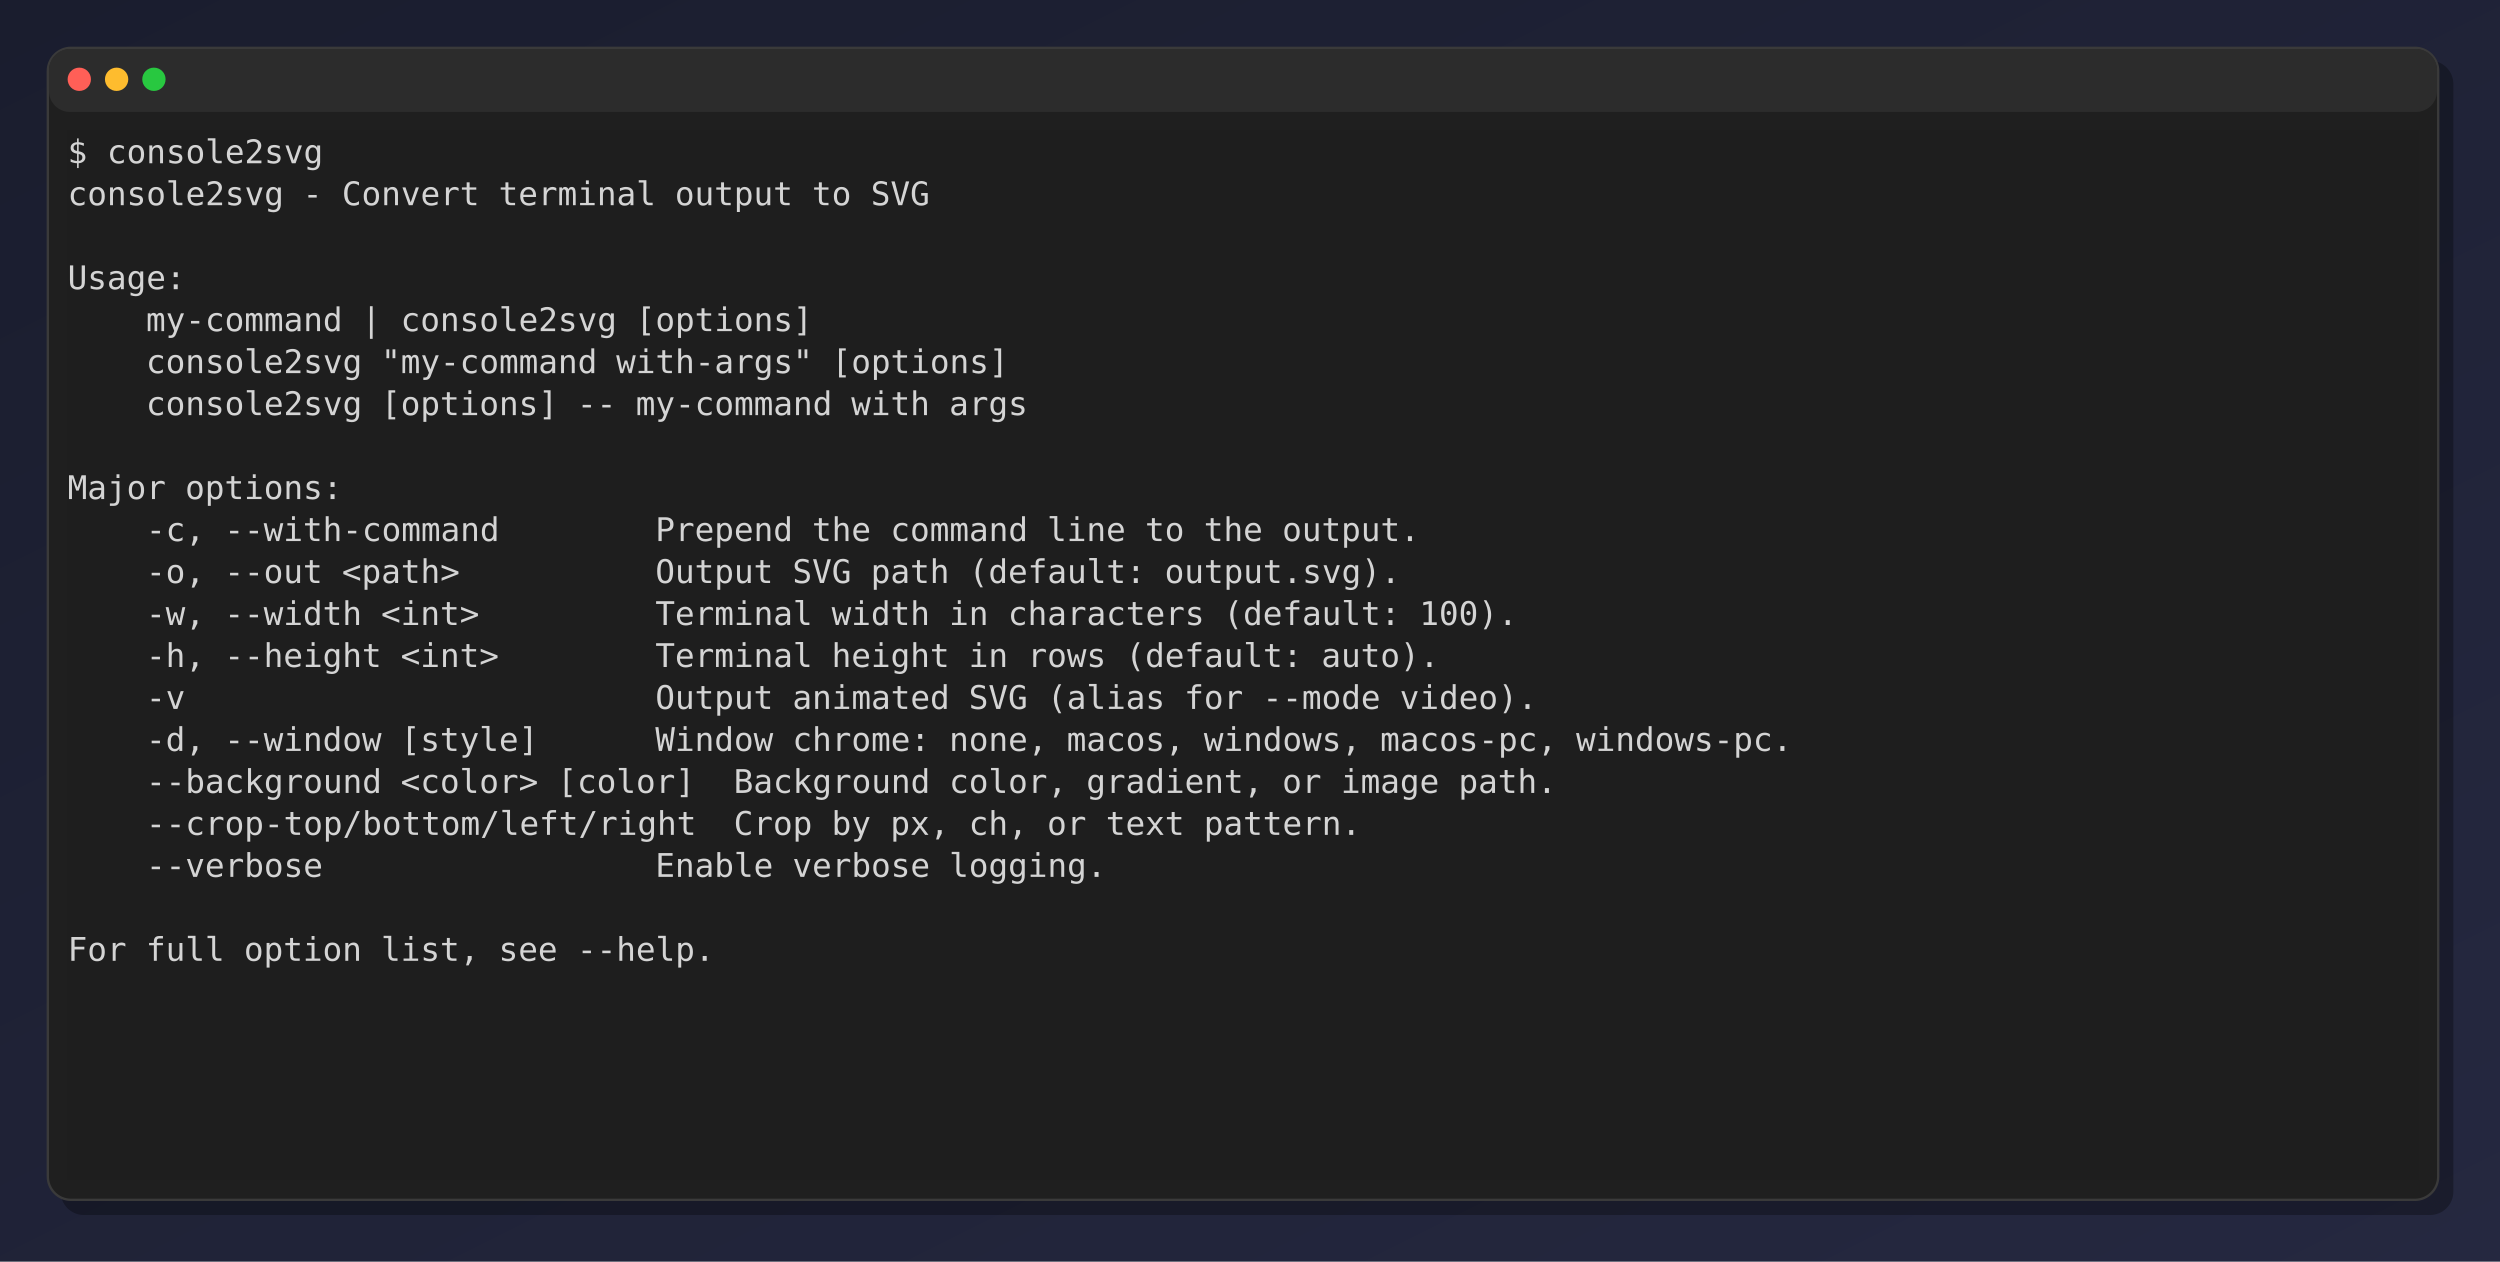
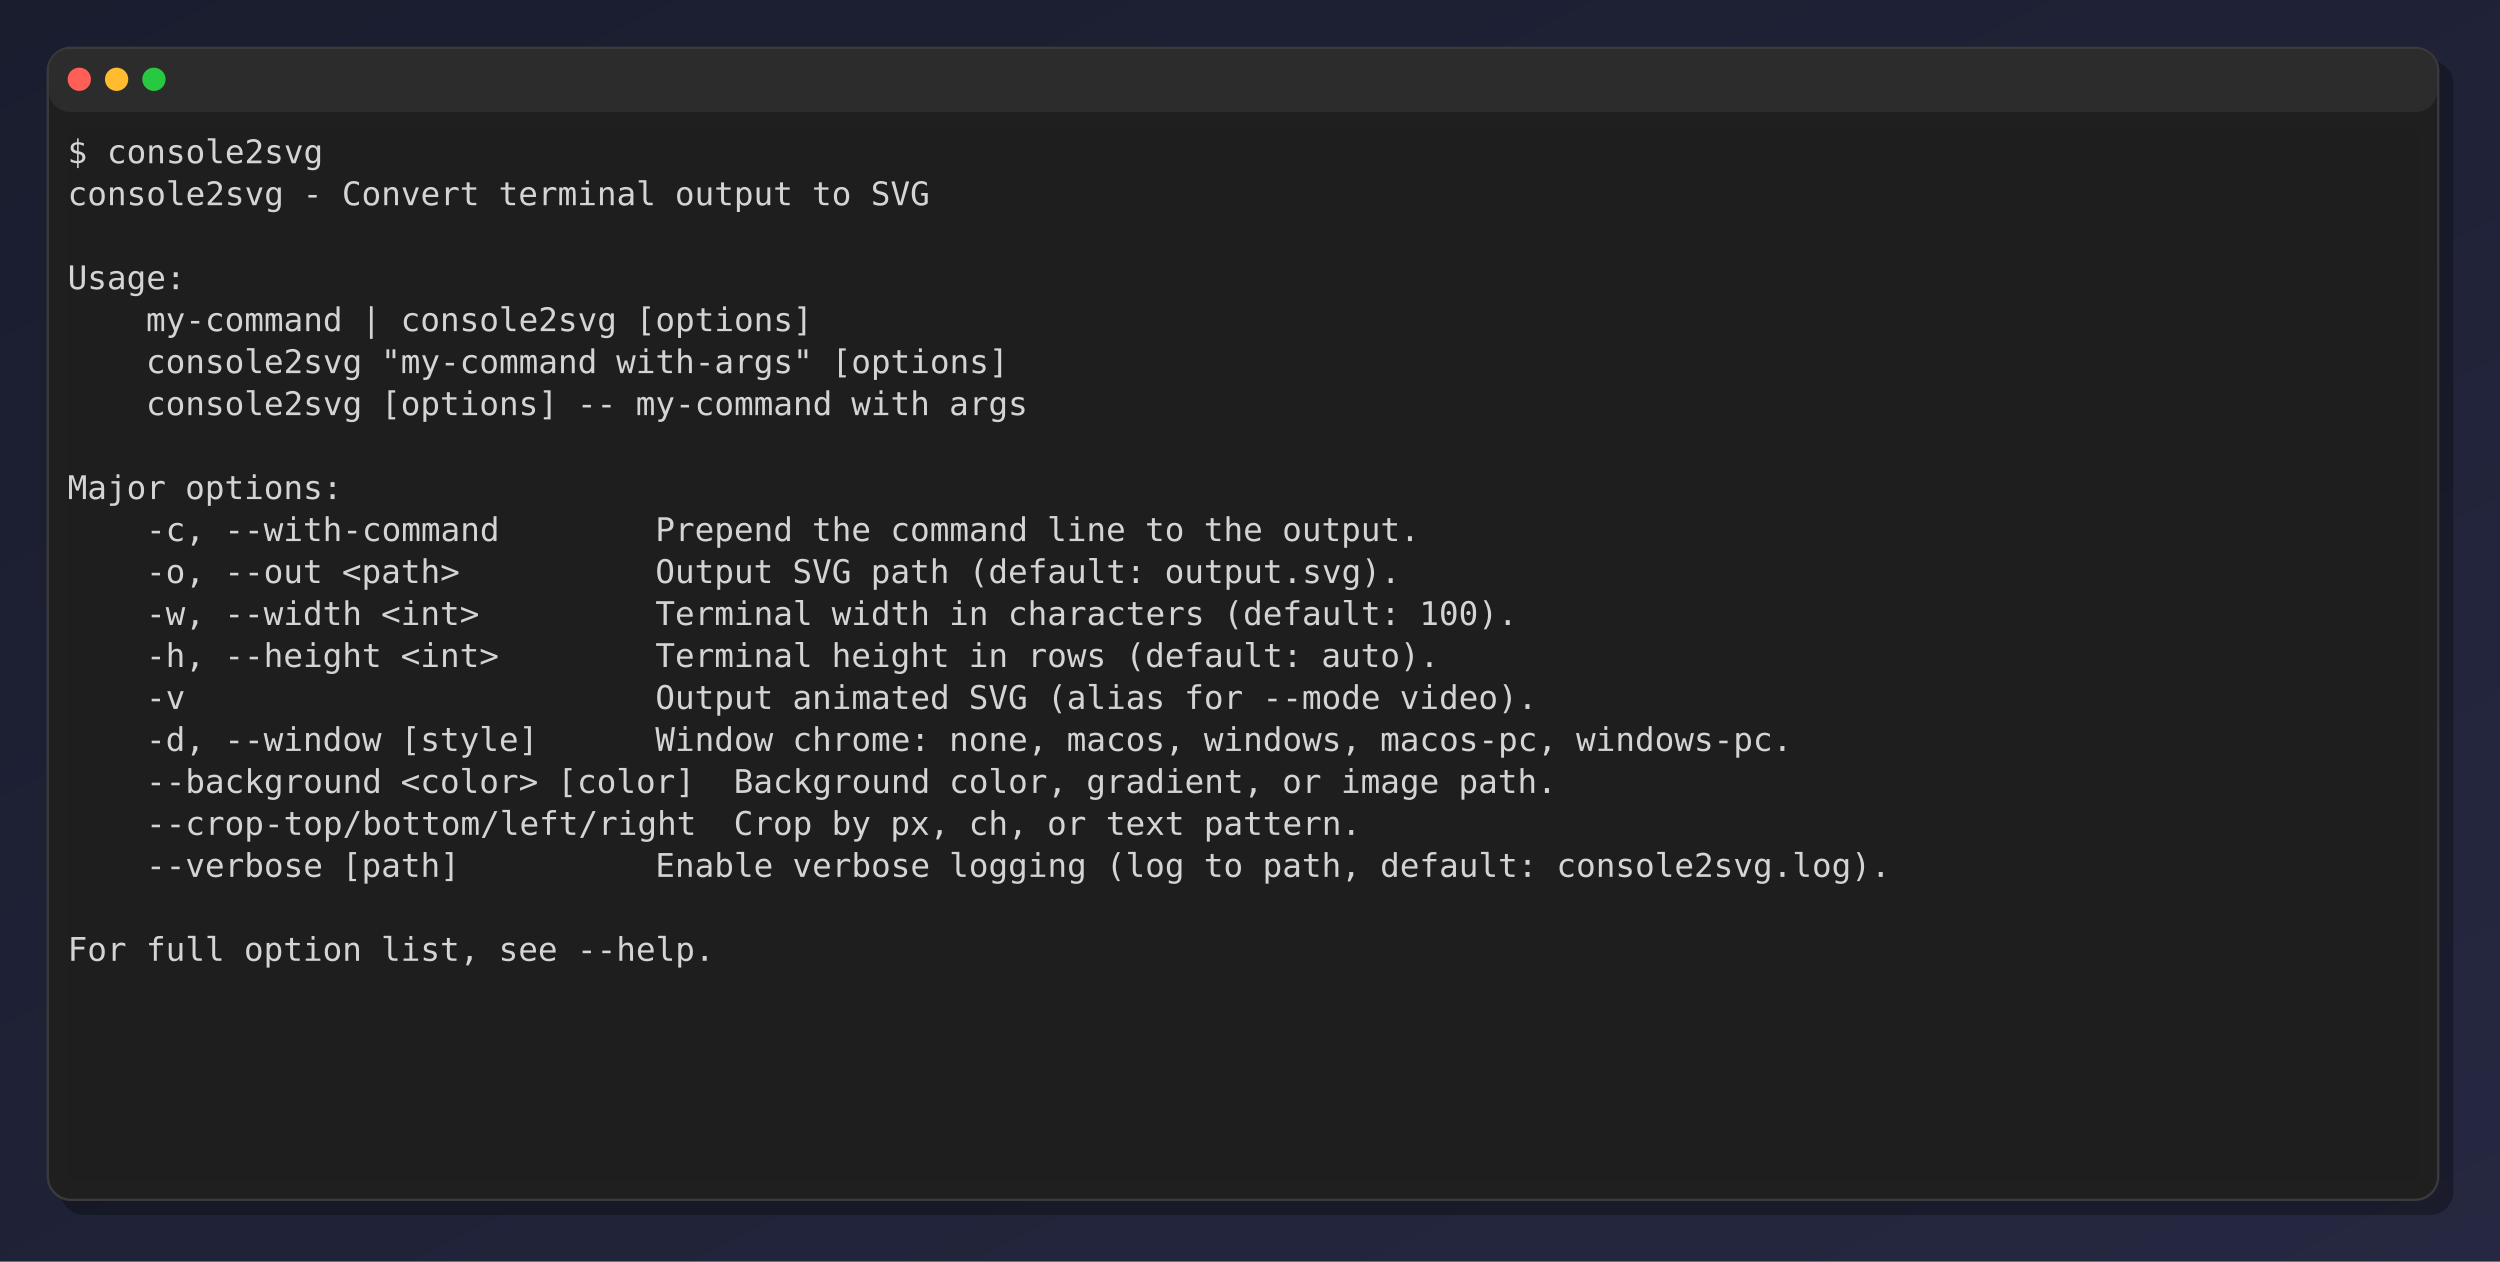
<svg xmlns="http://www.w3.org/2000/svg" viewBox="0 0 1072 541" role="img" aria-label="console2svg output">
  <style>.crt{font-family:ui-monospace,"Cascadia Mono","Segoe UI Mono","SFMono-Regular",Menlo,monospace;font-size:14px;}text{dominant-baseline:alphabetic;}.bg{shape-rendering:crispEdges;}</style>
  <defs>
    <linearGradient id="desktop-bg" x1="0%" y1="0%" x2="100%" y2="100%">
      <stop offset="0%" stop-color="#1a1d2e" />
      <stop offset="100%" stop-color="#252840" />
    </linearGradient>
  </defs>
  <rect width="1072" height="541" fill="url(#desktop-bg)" />
  <rect x="26" y="26" rx="10" ry="10" width="1026" height="495" fill="black" fill-opacity="0.3" />
  <rect x="20.5" y="20.5" rx="10" ry="10" width="1025" height="494" fill="#1f1f1f" stroke="#3a3a3a" />
  <rect x="21" y="21" rx="9" ry="9" width="1024" height="27" fill="#2c2c2c" />
  <circle cx="34" cy="34" r="5" fill="#ff5f57" />
  <circle cx="50" cy="34" r="5" fill="#febc2e" />
  <circle cx="66" cy="34" r="5" fill="#28c840" />
  <rect x="29" y="56" width="1008" height="18" fill="#1e1e1e" />
  <text class="crt" x="29" y="70" fill="#d4d4d4">$ console2svg</text>
  <g transform="translate(29 74)">
    <rect width="1008" height="432" fill="#1e1e1e" />
    <text class="crt" x="0" y="14" fill="#d4d4d4" textLength="92.4" lengthAdjust="spacingAndGlyphs">console2svg</text>
    <text class="crt" x="100.8" y="14" fill="#d4d4d4" textLength="8.4" lengthAdjust="spacingAndGlyphs">-</text>
    <text class="crt" x="117.6" y="14" fill="#d4d4d4" textLength="58.8" lengthAdjust="spacingAndGlyphs">Convert</text>
    <text class="crt" x="184.8" y="14" fill="#d4d4d4" textLength="67.2" lengthAdjust="spacingAndGlyphs">terminal</text>
    <text class="crt" x="260.4" y="14" fill="#d4d4d4" textLength="50.4" lengthAdjust="spacingAndGlyphs">output</text>
    <text class="crt" x="319.2" y="14" fill="#d4d4d4" textLength="16.8" lengthAdjust="spacingAndGlyphs">to</text>
    <text class="crt" x="344.4" y="14" fill="#d4d4d4" textLength="25.2" lengthAdjust="spacingAndGlyphs">SVG</text>
    <text class="crt" x="0" y="50" fill="#d4d4d4" textLength="50.4" lengthAdjust="spacingAndGlyphs">Usage:</text>
    <text class="crt" x="33.6" y="68" fill="#d4d4d4" textLength="84" lengthAdjust="spacingAndGlyphs">my-command</text>
    <text class="crt" x="126" y="68" fill="#d4d4d4" textLength="8.4" lengthAdjust="spacingAndGlyphs">|</text>
    <text class="crt" x="142.8" y="68" fill="#d4d4d4" textLength="92.4" lengthAdjust="spacingAndGlyphs">console2svg</text>
    <text class="crt" x="243.6" y="68" fill="#d4d4d4" textLength="75.6" lengthAdjust="spacingAndGlyphs">[options]</text>
    <text class="crt" x="33.6" y="86" fill="#d4d4d4" textLength="92.4" lengthAdjust="spacingAndGlyphs">console2svg</text>
    <text class="crt" x="134.4" y="86" fill="#d4d4d4" textLength="92.4" lengthAdjust="spacingAndGlyphs">"my-command</text>
    <text class="crt" x="235.2" y="86" fill="#d4d4d4" textLength="84" lengthAdjust="spacingAndGlyphs">with-args"</text>
    <text class="crt" x="327.6" y="86" fill="#d4d4d4" textLength="75.6" lengthAdjust="spacingAndGlyphs">[options]</text>
    <text class="crt" x="33.6" y="104" fill="#d4d4d4" textLength="92.4" lengthAdjust="spacingAndGlyphs">console2svg</text>
    <text class="crt" x="134.4" y="104" fill="#d4d4d4" textLength="75.6" lengthAdjust="spacingAndGlyphs">[options]</text>
    <text class="crt" x="218.4" y="104" fill="#d4d4d4" textLength="16.8" lengthAdjust="spacingAndGlyphs">--</text>
    <text class="crt" x="243.6" y="104" fill="#d4d4d4" textLength="84" lengthAdjust="spacingAndGlyphs">my-command</text>
    <text class="crt" x="336" y="104" fill="#d4d4d4" textLength="33.6" lengthAdjust="spacingAndGlyphs">with</text>
    <text class="crt" x="378" y="104" fill="#d4d4d4" textLength="33.6" lengthAdjust="spacingAndGlyphs">args</text>
    <text class="crt" x="0" y="140" fill="#d4d4d4" textLength="42" lengthAdjust="spacingAndGlyphs">Major</text>
    <text class="crt" x="50.4" y="140" fill="#d4d4d4" textLength="67.2" lengthAdjust="spacingAndGlyphs">options:</text>
    <text class="crt" x="33.6" y="158" fill="#d4d4d4" textLength="25.2" lengthAdjust="spacingAndGlyphs">-c,</text>
    <text class="crt" x="67.2" y="158" fill="#d4d4d4" textLength="117.6" lengthAdjust="spacingAndGlyphs">--with-command</text>
    <text class="crt" x="252" y="158" fill="#d4d4d4" textLength="58.8" lengthAdjust="spacingAndGlyphs">Prepend</text>
    <text class="crt" x="319.2" y="158" fill="#d4d4d4" textLength="25.2" lengthAdjust="spacingAndGlyphs">the</text>
    <text class="crt" x="352.8" y="158" fill="#d4d4d4" textLength="58.8" lengthAdjust="spacingAndGlyphs">command</text>
    <text class="crt" x="420" y="158" fill="#d4d4d4" textLength="33.6" lengthAdjust="spacingAndGlyphs">line</text>
    <text class="crt" x="462" y="158" fill="#d4d4d4" textLength="16.8" lengthAdjust="spacingAndGlyphs">to</text>
    <text class="crt" x="487.2" y="158" fill="#d4d4d4" textLength="25.2" lengthAdjust="spacingAndGlyphs">the</text>
    <text class="crt" x="520.8" y="158" fill="#d4d4d4" textLength="58.8" lengthAdjust="spacingAndGlyphs">output.</text>
    <text class="crt" x="33.6" y="176" fill="#d4d4d4" textLength="25.2" lengthAdjust="spacingAndGlyphs">-o,</text>
    <text class="crt" x="67.2" y="176" fill="#d4d4d4" textLength="42" lengthAdjust="spacingAndGlyphs">--out</text>
    <text class="crt" x="117.6" y="176" fill="#d4d4d4" textLength="50.4" lengthAdjust="spacingAndGlyphs">&lt;path&gt;</text>
    <text class="crt" x="252" y="176" fill="#d4d4d4" textLength="50.4" lengthAdjust="spacingAndGlyphs">Output</text>
    <text class="crt" x="310.8" y="176" fill="#d4d4d4" textLength="25.2" lengthAdjust="spacingAndGlyphs">SVG</text>
    <text class="crt" x="344.4" y="176" fill="#d4d4d4" textLength="33.6" lengthAdjust="spacingAndGlyphs">path</text>
    <text class="crt" x="386.4" y="176" fill="#d4d4d4" textLength="75.6" lengthAdjust="spacingAndGlyphs">(default:</text>
    <text class="crt" x="470.4" y="176" fill="#d4d4d4" textLength="100.8" lengthAdjust="spacingAndGlyphs">output.svg).</text>
    <text class="crt" x="33.6" y="194" fill="#d4d4d4" textLength="25.2" lengthAdjust="spacingAndGlyphs">-w,</text>
    <text class="crt" x="67.2" y="194" fill="#d4d4d4" textLength="58.8" lengthAdjust="spacingAndGlyphs">--width</text>
    <text class="crt" x="134.4" y="194" fill="#d4d4d4" textLength="42" lengthAdjust="spacingAndGlyphs">&lt;int&gt;</text>
    <text class="crt" x="252" y="194" fill="#d4d4d4" textLength="67.2" lengthAdjust="spacingAndGlyphs">Terminal</text>
    <text class="crt" x="327.6" y="194" fill="#d4d4d4" textLength="42" lengthAdjust="spacingAndGlyphs">width</text>
    <text class="crt" x="378" y="194" fill="#d4d4d4" textLength="16.8" lengthAdjust="spacingAndGlyphs">in</text>
    <text class="crt" x="403.2" y="194" fill="#d4d4d4" textLength="84" lengthAdjust="spacingAndGlyphs">characters</text>
    <text class="crt" x="495.6" y="194" fill="#d4d4d4" textLength="75.6" lengthAdjust="spacingAndGlyphs">(default:</text>
    <text class="crt" x="579.6" y="194" fill="#d4d4d4" textLength="42" lengthAdjust="spacingAndGlyphs">100).</text>
    <text class="crt" x="33.6" y="212" fill="#d4d4d4" textLength="25.2" lengthAdjust="spacingAndGlyphs">-h,</text>
    <text class="crt" x="67.2" y="212" fill="#d4d4d4" textLength="67.2" lengthAdjust="spacingAndGlyphs">--height</text>
    <text class="crt" x="142.8" y="212" fill="#d4d4d4" textLength="42" lengthAdjust="spacingAndGlyphs">&lt;int&gt;</text>
    <text class="crt" x="252" y="212" fill="#d4d4d4" textLength="67.2" lengthAdjust="spacingAndGlyphs">Terminal</text>
    <text class="crt" x="327.6" y="212" fill="#d4d4d4" textLength="50.4" lengthAdjust="spacingAndGlyphs">height</text>
    <text class="crt" x="386.4" y="212" fill="#d4d4d4" textLength="16.8" lengthAdjust="spacingAndGlyphs">in</text>
    <text class="crt" x="411.6" y="212" fill="#d4d4d4" textLength="33.6" lengthAdjust="spacingAndGlyphs">rows</text>
    <text class="crt" x="453.6" y="212" fill="#d4d4d4" textLength="75.6" lengthAdjust="spacingAndGlyphs">(default:</text>
    <text class="crt" x="537.6" y="212" fill="#d4d4d4" textLength="50.4" lengthAdjust="spacingAndGlyphs">auto).</text>
    <text class="crt" x="33.6" y="230" fill="#d4d4d4" textLength="16.8" lengthAdjust="spacingAndGlyphs">-v</text>
    <text class="crt" x="252" y="230" fill="#d4d4d4" textLength="50.4" lengthAdjust="spacingAndGlyphs">Output</text>
    <text class="crt" x="310.8" y="230" fill="#d4d4d4" textLength="67.2" lengthAdjust="spacingAndGlyphs">animated</text>
    <text class="crt" x="386.4" y="230" fill="#d4d4d4" textLength="25.2" lengthAdjust="spacingAndGlyphs">SVG</text>
    <text class="crt" x="420" y="230" fill="#d4d4d4" textLength="50.4" lengthAdjust="spacingAndGlyphs">(alias</text>
    <text class="crt" x="478.8" y="230" fill="#d4d4d4" textLength="25.2" lengthAdjust="spacingAndGlyphs">for</text>
    <text class="crt" x="512.4" y="230" fill="#d4d4d4" textLength="50.4" lengthAdjust="spacingAndGlyphs">--mode</text>
    <text class="crt" x="571.2" y="230" fill="#d4d4d4" textLength="58.8" lengthAdjust="spacingAndGlyphs">video).</text>
    <text class="crt" x="33.6" y="248" fill="#d4d4d4" textLength="25.2" lengthAdjust="spacingAndGlyphs">-d,</text>
    <text class="crt" x="67.2" y="248" fill="#d4d4d4" textLength="67.2" lengthAdjust="spacingAndGlyphs">--window</text>
    <text class="crt" x="142.8" y="248" fill="#d4d4d4" textLength="58.8" lengthAdjust="spacingAndGlyphs">[style]</text>
    <text class="crt" x="252" y="248" fill="#d4d4d4" textLength="50.4" lengthAdjust="spacingAndGlyphs">Window</text>
    <text class="crt" x="310.8" y="248" fill="#d4d4d4" textLength="58.8" lengthAdjust="spacingAndGlyphs">chrome:</text>
    <text class="crt" x="378" y="248" fill="#d4d4d4" textLength="42" lengthAdjust="spacingAndGlyphs">none,</text>
    <text class="crt" x="428.4" y="248" fill="#d4d4d4" textLength="50.4" lengthAdjust="spacingAndGlyphs">macos,</text>
    <text class="crt" x="487.2" y="248" fill="#d4d4d4" textLength="67.2" lengthAdjust="spacingAndGlyphs">windows,</text>
    <text class="crt" x="562.8" y="248" fill="#d4d4d4" textLength="75.6" lengthAdjust="spacingAndGlyphs">macos-pc,</text>
    <text class="crt" x="646.8" y="248" fill="#d4d4d4" textLength="92.4" lengthAdjust="spacingAndGlyphs">windows-pc.</text>
    <text class="crt" x="33.6" y="266" fill="#d4d4d4" textLength="100.8" lengthAdjust="spacingAndGlyphs">--background</text>
    <text class="crt" x="142.8" y="266" fill="#d4d4d4" textLength="58.8" lengthAdjust="spacingAndGlyphs">&lt;color&gt;</text>
    <text class="crt" x="210" y="266" fill="#d4d4d4" textLength="58.8" lengthAdjust="spacingAndGlyphs">[color]</text>
    <text class="crt" x="285.6" y="266" fill="#d4d4d4" textLength="84" lengthAdjust="spacingAndGlyphs">Background</text>
    <text class="crt" x="378" y="266" fill="#d4d4d4" textLength="50.4" lengthAdjust="spacingAndGlyphs">color,</text>
    <text class="crt" x="436.8" y="266" fill="#d4d4d4" textLength="75.6" lengthAdjust="spacingAndGlyphs">gradient,</text>
    <text class="crt" x="520.8" y="266" fill="#d4d4d4" textLength="16.8" lengthAdjust="spacingAndGlyphs">or</text>
    <text class="crt" x="546" y="266" fill="#d4d4d4" textLength="42" lengthAdjust="spacingAndGlyphs">image</text>
    <text class="crt" x="596.4" y="266" fill="#d4d4d4" textLength="42" lengthAdjust="spacingAndGlyphs">path.</text>
    <text class="crt" x="33.6" y="284" fill="#d4d4d4" textLength="235.2" lengthAdjust="spacingAndGlyphs">--crop-top/bottom/left/right</text>
    <text class="crt" x="285.6" y="284" fill="#d4d4d4" textLength="33.6" lengthAdjust="spacingAndGlyphs">Crop</text>
    <text class="crt" x="327.6" y="284" fill="#d4d4d4" textLength="16.8" lengthAdjust="spacingAndGlyphs">by</text>
    <text class="crt" x="352.8" y="284" fill="#d4d4d4" textLength="25.2" lengthAdjust="spacingAndGlyphs">px,</text>
    <text class="crt" x="386.4" y="284" fill="#d4d4d4" textLength="25.2" lengthAdjust="spacingAndGlyphs">ch,</text>
    <text class="crt" x="420" y="284" fill="#d4d4d4" textLength="16.8" lengthAdjust="spacingAndGlyphs">or</text>
    <text class="crt" x="445.2" y="284" fill="#d4d4d4" textLength="33.6" lengthAdjust="spacingAndGlyphs">text</text>
    <text class="crt" x="487.2" y="284" fill="#d4d4d4" textLength="67.2" lengthAdjust="spacingAndGlyphs">pattern.</text>
    <text class="crt" x="33.6" y="302" fill="#d4d4d4" textLength="75.6" lengthAdjust="spacingAndGlyphs">--verbose</text>
+     <text class="crt" x="117.6" y="302" fill="#d4d4d4" textLength="50.4" lengthAdjust="spacingAndGlyphs">[path]</text>
    <text class="crt" x="252" y="302" fill="#d4d4d4" textLength="50.4" lengthAdjust="spacingAndGlyphs">Enable</text>
    <text class="crt" x="310.8" y="302" fill="#d4d4d4" textLength="58.8" lengthAdjust="spacingAndGlyphs">verbose</text>
-     <text class="crt" x="378" y="302" fill="#d4d4d4" textLength="67.2" lengthAdjust="spacingAndGlyphs">logging.</text>
+     <text class="crt" x="378" y="302" fill="#d4d4d4" textLength="58.8" lengthAdjust="spacingAndGlyphs">logging</text>
+     <text class="crt" x="445.2" y="302" fill="#d4d4d4" textLength="33.6" lengthAdjust="spacingAndGlyphs">(log</text>
+     <text class="crt" x="487.2" y="302" fill="#d4d4d4" textLength="16.8" lengthAdjust="spacingAndGlyphs">to</text>
+     <text class="crt" x="512.4" y="302" fill="#d4d4d4" textLength="42" lengthAdjust="spacingAndGlyphs">path,</text>
+     <text class="crt" x="562.8" y="302" fill="#d4d4d4" textLength="67.2" lengthAdjust="spacingAndGlyphs">default:</text>
+     <text class="crt" x="638.4" y="302" fill="#d4d4d4" textLength="142.8" lengthAdjust="spacingAndGlyphs">console2svg.log).</text>
    <text class="crt" x="0" y="338" fill="#d4d4d4" textLength="25.2" lengthAdjust="spacingAndGlyphs">For</text>
    <text class="crt" x="33.6" y="338" fill="#d4d4d4" textLength="33.6" lengthAdjust="spacingAndGlyphs">full</text>
    <text class="crt" x="75.6" y="338" fill="#d4d4d4" textLength="50.4" lengthAdjust="spacingAndGlyphs">option</text>
    <text class="crt" x="134.4" y="338" fill="#d4d4d4" textLength="42" lengthAdjust="spacingAndGlyphs">list,</text>
    <text class="crt" x="184.8" y="338" fill="#d4d4d4" textLength="25.2" lengthAdjust="spacingAndGlyphs">see</text>
    <text class="crt" x="218.4" y="338" fill="#d4d4d4" textLength="58.8" lengthAdjust="spacingAndGlyphs">--help.</text>
  </g>
</svg>
